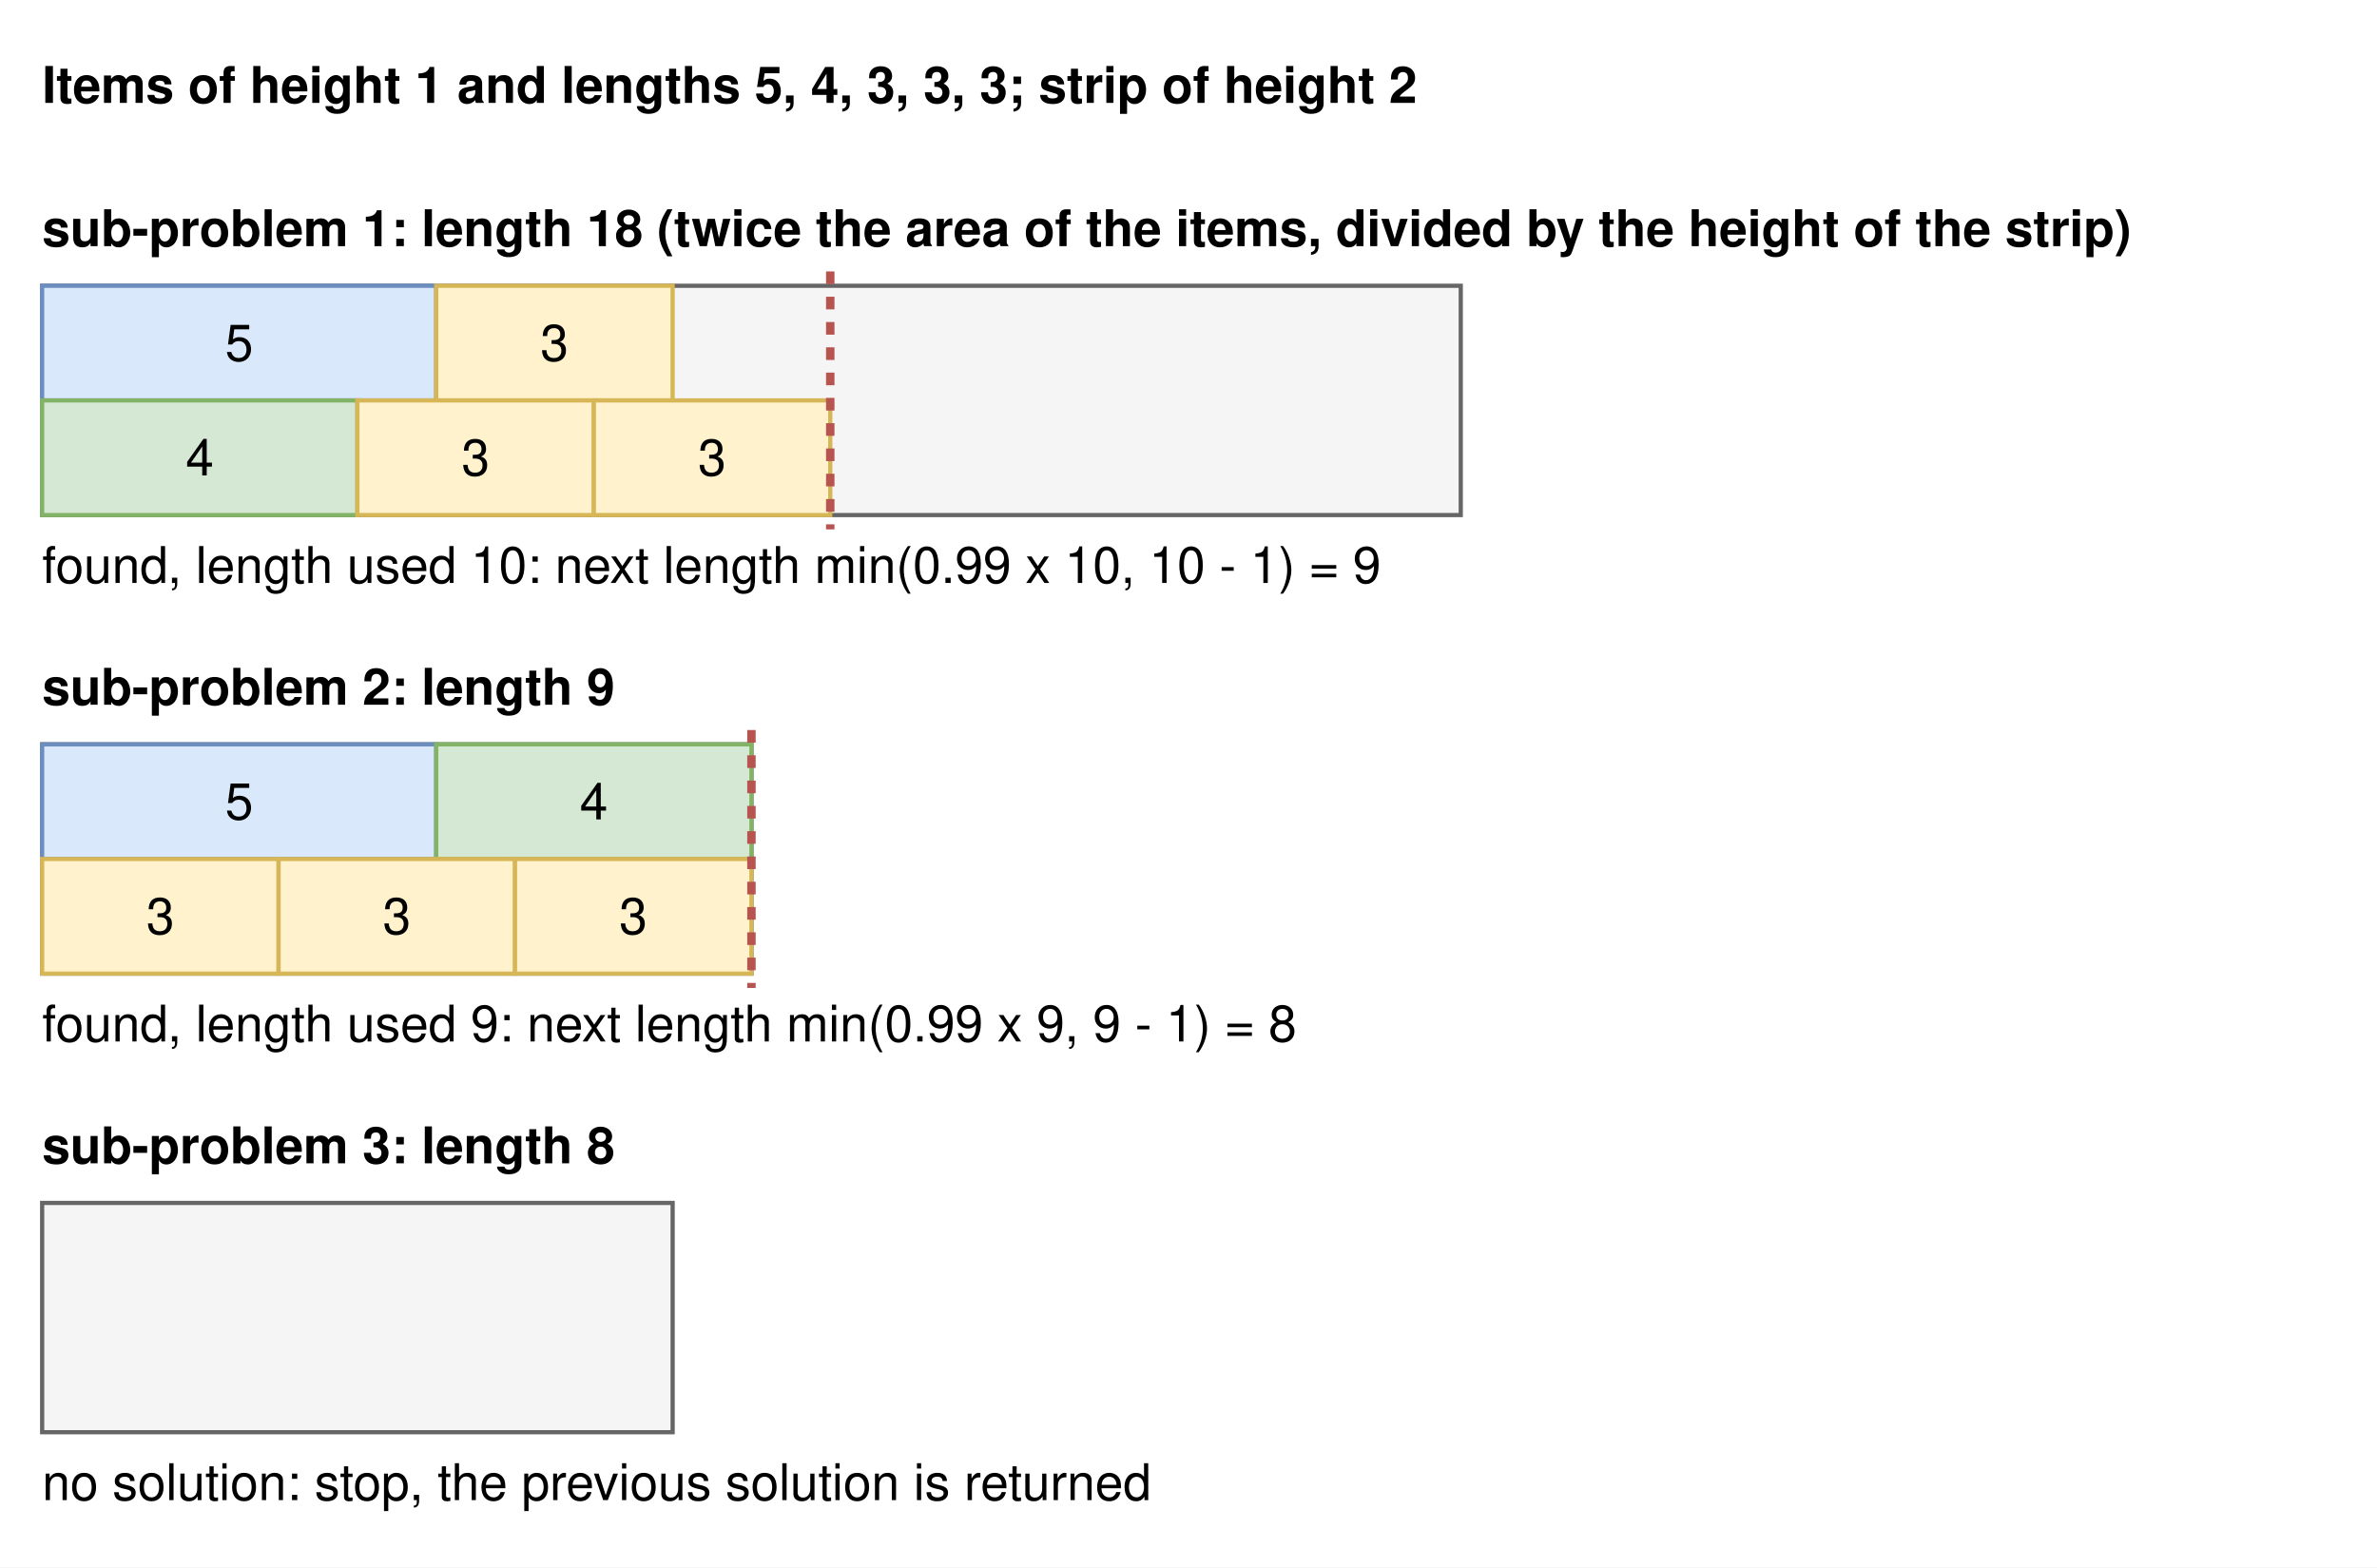
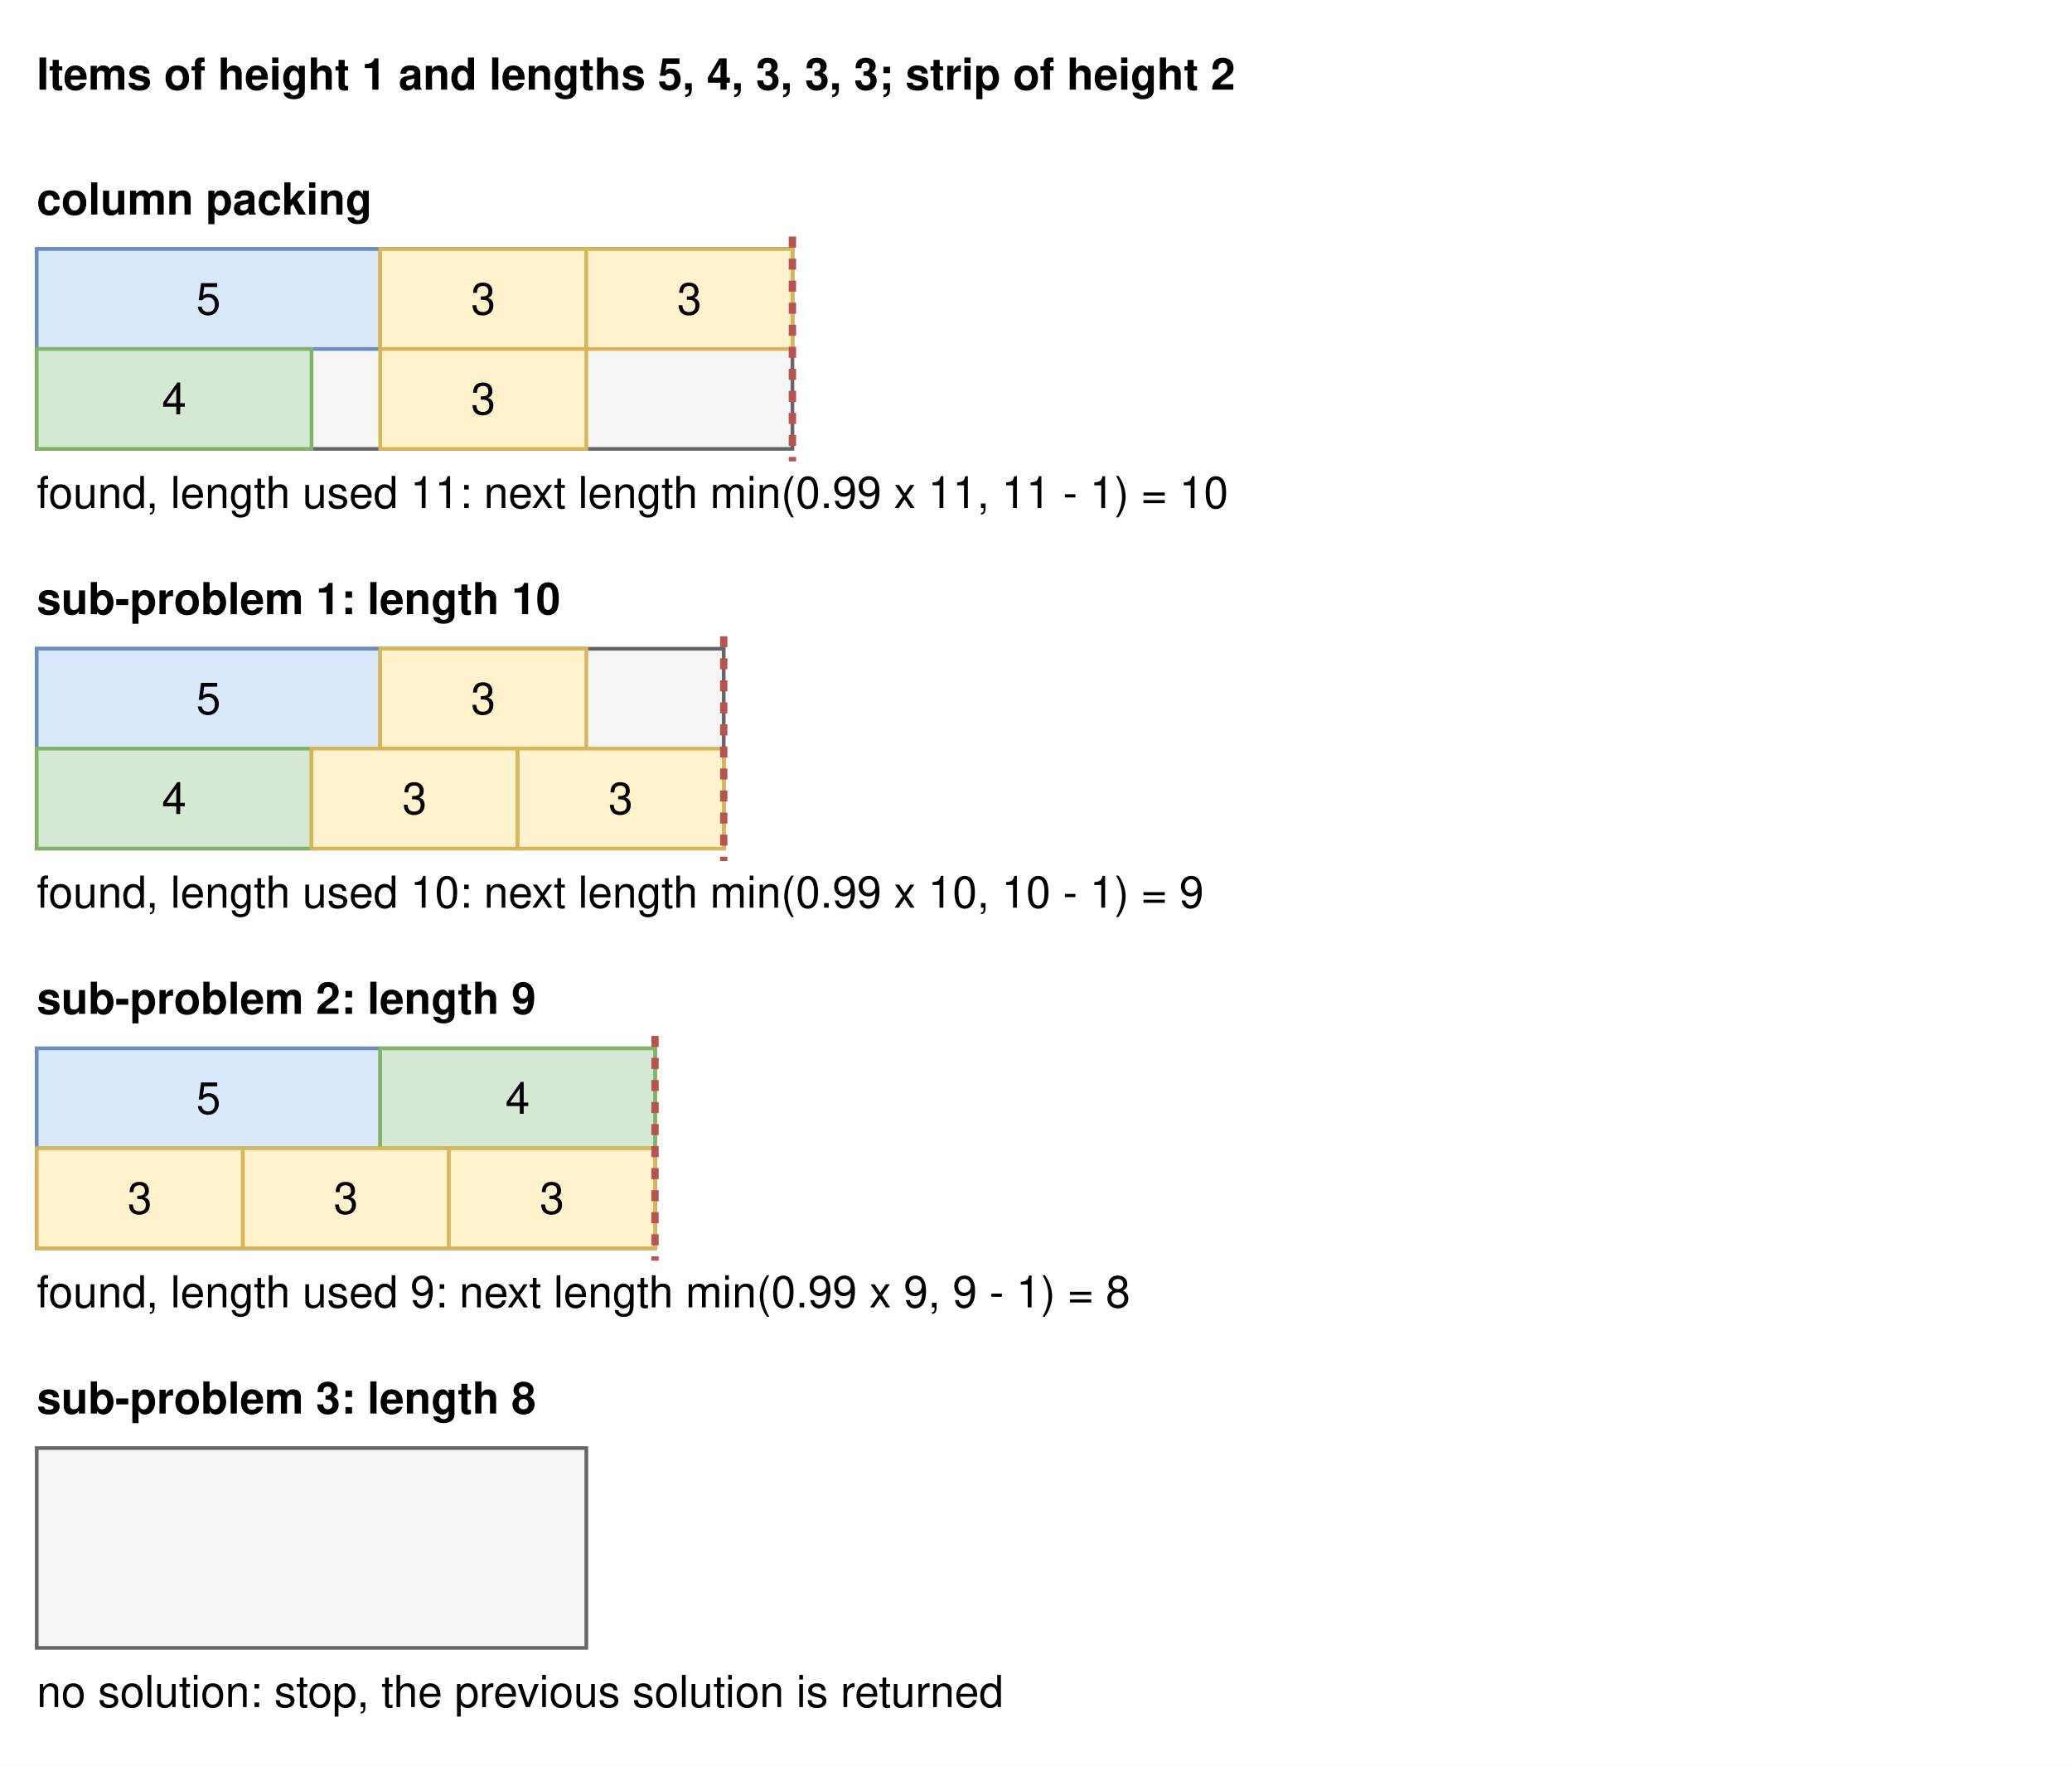
- <svg xmlns="http://www.w3.org/2000/svg" width="564" height="371.9" viewBox="-10 -37.2 564 371.9">
-   <rect x="-10" y="-37.2" width="564" height="371.9" fill="#ffffff" />
+ <svg xmlns="http://www.w3.org/2000/svg" width="564" height="480.7" viewBox="-10 -37.2 564 480.7">
+   <rect x="-10" y="-37.2" width="564" height="480.7" fill="#ffffff" />
  <text font-family="Helvetica, Arial, sans-serif" font-size="12" fill="#000000" text-anchor="start" font-weight="bold">
    <tspan x="0" y="-12.8">Items of height 1 and lengths 5, 4, 3, 3, 3; strip of height 2</tspan>
  </text>
  <text font-family="Helvetica, Arial, sans-serif" font-size="12" fill="#000000" text-anchor="start" font-weight="bold">
-     <tspan x="0" y="21.2">sub-problem 1: length 18 (twice the area of the items, divided by the height of the strip)</tspan>
+     <tspan x="0" y="21.2">column packing</tspan>
  </text>
-   <rect x="0" y="30.6" width="336.6" height="54.4" fill="#f5f5f5" stroke="#666666" stroke-width="1" />
+   <rect x="0" y="30.6" width="205.7" height="54.4" fill="#f5f5f5" stroke="#666666" stroke-width="1" />
  <rect x="0.0" y="30.6" width="93.5" height="27.2" fill="#dae8fc" stroke="#6c8ebf" stroke-width="1" />
  <text font-family="Helvetica, Arial, sans-serif" font-size="12" fill="#000000" text-anchor="middle">
    <tspan x="46.75" y="48.4">5</tspan>
+   </text>
+   <rect x="0.0" y="57.8" width="74.8" height="27.2" fill="#d5e8d4" stroke="#82b366" stroke-width="1" />
+   <text font-family="Helvetica, Arial, sans-serif" font-size="12" fill="#000000" text-anchor="middle">
+     <tspan x="37.4" y="75.6">4</tspan>
  </text>
  <rect x="93.5" y="30.6" width="56.1" height="27.2" fill="#fff2cc" stroke="#d6b656" stroke-width="1" />
  <text font-family="Helvetica, Arial, sans-serif" font-size="12" fill="#000000" text-anchor="middle">
    <tspan x="121.55" y="48.4">3</tspan>
  </text>
-   <rect x="0.0" y="57.8" width="74.8" height="27.2" fill="#d5e8d4" stroke="#82b366" stroke-width="1" />
+   <rect x="93.5" y="57.8" width="56.1" height="27.2" fill="#fff2cc" stroke="#d6b656" stroke-width="1" />
  <text font-family="Helvetica, Arial, sans-serif" font-size="12" fill="#000000" text-anchor="middle">
-     <tspan x="37.4" y="75.6">4</tspan>
+     <tspan x="121.55" y="75.6">3</tspan>
  </text>
-   <rect x="74.8" y="57.8" width="56.1" height="27.2" fill="#fff2cc" stroke="#d6b656" stroke-width="1" />
+   <rect x="149.6" y="30.6" width="56.1" height="27.2" fill="#fff2cc" stroke="#d6b656" stroke-width="1" />
  <text font-family="Helvetica, Arial, sans-serif" font-size="12" fill="#000000" text-anchor="middle">
-     <tspan x="102.85" y="75.6">3</tspan>
+     <tspan x="177.65" y="48.4">3</tspan>
  </text>
-   <rect x="130.9" y="57.8" width="56.1" height="27.2" fill="#fff2cc" stroke="#d6b656" stroke-width="1" />
-   <text font-family="Helvetica, Arial, sans-serif" font-size="12" fill="#000000" text-anchor="middle">
-     <tspan x="158.95" y="75.6">3</tspan>
-   </text>
-   <polyline points="187.0,27.2 187.0,88.4" fill="none" stroke="#b85450" stroke-width="2" stroke-dasharray="3 3" />
+   <polyline points="205.7,27.2 205.7,88.4" fill="none" stroke="#b85450" stroke-width="2" stroke-dasharray="3 3" />
  <text font-family="Helvetica, Arial, sans-serif" font-size="12" fill="#000000" text-anchor="start">
-     <tspan x="0" y="101.1">found, length used 10: next length min(0.99 x 10, 10 - 1) = 9</tspan>
+     <tspan x="0" y="101.1">found, length used 11: next length min(0.99 x 11, 11 - 1) = 10</tspan>
  </text>
  <text font-family="Helvetica, Arial, sans-serif" font-size="12" fill="#000000" text-anchor="start" font-weight="bold">
-     <tspan x="0" y="130.0">sub-problem 2: length 9</tspan>
+     <tspan x="0" y="130.0">sub-problem 1: length 10</tspan>
  </text>
-   <rect x="0" y="139.4" width="168.3" height="54.4" fill="#f5f5f5" stroke="#666666" stroke-width="1" />
+   <rect x="0" y="139.4" width="187.0" height="54.4" fill="#f5f5f5" stroke="#666666" stroke-width="1" />
  <rect x="0.0" y="139.4" width="93.5" height="27.2" fill="#dae8fc" stroke="#6c8ebf" stroke-width="1" />
  <text font-family="Helvetica, Arial, sans-serif" font-size="12" fill="#000000" text-anchor="middle">
    <tspan x="46.75" y="157.2">5</tspan>
  </text>
-   <rect x="93.5" y="139.4" width="74.8" height="27.2" fill="#d5e8d4" stroke="#82b366" stroke-width="1" />
+   <rect x="93.5" y="139.4" width="56.1" height="27.2" fill="#fff2cc" stroke="#d6b656" stroke-width="1" />
  <text font-family="Helvetica, Arial, sans-serif" font-size="12" fill="#000000" text-anchor="middle">
-     <tspan x="130.9" y="157.2">4</tspan>
+     <tspan x="121.55" y="157.2">3</tspan>
  </text>
-   <rect x="0.0" y="166.6" width="56.1" height="27.2" fill="#fff2cc" stroke="#d6b656" stroke-width="1" />
+   <rect x="0.0" y="166.6" width="74.8" height="27.2" fill="#d5e8d4" stroke="#82b366" stroke-width="1" />
  <text font-family="Helvetica, Arial, sans-serif" font-size="12" fill="#000000" text-anchor="middle">
-     <tspan x="28.05" y="184.4">3</tspan>
+     <tspan x="37.4" y="184.4">4</tspan>
  </text>
-   <rect x="56.1" y="166.6" width="56.1" height="27.2" fill="#fff2cc" stroke="#d6b656" stroke-width="1" />
+   <rect x="74.8" y="166.6" width="56.1" height="27.2" fill="#fff2cc" stroke="#d6b656" stroke-width="1" />
  <text font-family="Helvetica, Arial, sans-serif" font-size="12" fill="#000000" text-anchor="middle">
-     <tspan x="84.15" y="184.4">3</tspan>
+     <tspan x="102.85" y="184.4">3</tspan>
  </text>
-   <rect x="112.2" y="166.6" width="56.1" height="27.2" fill="#fff2cc" stroke="#d6b656" stroke-width="1" />
+   <rect x="130.9" y="166.6" width="56.1" height="27.2" fill="#fff2cc" stroke="#d6b656" stroke-width="1" />
  <text font-family="Helvetica, Arial, sans-serif" font-size="12" fill="#000000" text-anchor="middle">
-     <tspan x="140.25" y="184.4">3</tspan>
+     <tspan x="158.95" y="184.4">3</tspan>
  </text>
-   <polyline points="168.3,136.0 168.3,197.2" fill="none" stroke="#b85450" stroke-width="2" stroke-dasharray="3 3" />
+   <polyline points="187.0,136.0 187.0,197.2" fill="none" stroke="#b85450" stroke-width="2" stroke-dasharray="3 3" />
  <text font-family="Helvetica, Arial, sans-serif" font-size="12" fill="#000000" text-anchor="start">
-     <tspan x="0" y="209.9">found, length used 9: next length min(0.99 x 9, 9 - 1) = 8</tspan>
+     <tspan x="0" y="209.9">found, length used 10: next length min(0.99 x 10, 10 - 1) = 9</tspan>
  </text>
  <text font-family="Helvetica, Arial, sans-serif" font-size="12" fill="#000000" text-anchor="start" font-weight="bold">
-     <tspan x="0" y="238.8">sub-problem 3: length 8</tspan>
+     <tspan x="0" y="238.8">sub-problem 2: length 9</tspan>
  </text>
-   <rect x="0" y="248.2" width="149.6" height="54.4" fill="#f5f5f5" stroke="#666666" stroke-width="1" />
+   <rect x="0" y="248.2" width="168.3" height="54.4" fill="#f5f5f5" stroke="#666666" stroke-width="1" />
+   <rect x="0.0" y="248.2" width="93.5" height="27.2" fill="#dae8fc" stroke="#6c8ebf" stroke-width="1" />
+   <text font-family="Helvetica, Arial, sans-serif" font-size="12" fill="#000000" text-anchor="middle">
+     <tspan x="46.75" y="266.0">5</tspan>
+   </text>
+   <rect x="93.5" y="248.2" width="74.8" height="27.2" fill="#d5e8d4" stroke="#82b366" stroke-width="1" />
+   <text font-family="Helvetica, Arial, sans-serif" font-size="12" fill="#000000" text-anchor="middle">
+     <tspan x="130.9" y="266.0">4</tspan>
+   </text>
+   <rect x="0.0" y="275.4" width="56.1" height="27.2" fill="#fff2cc" stroke="#d6b656" stroke-width="1" />
+   <text font-family="Helvetica, Arial, sans-serif" font-size="12" fill="#000000" text-anchor="middle">
+     <tspan x="28.05" y="293.2">3</tspan>
+   </text>
+   <rect x="56.1" y="275.4" width="56.1" height="27.2" fill="#fff2cc" stroke="#d6b656" stroke-width="1" />
+   <text font-family="Helvetica, Arial, sans-serif" font-size="12" fill="#000000" text-anchor="middle">
+     <tspan x="84.15" y="293.2">3</tspan>
+   </text>
+   <rect x="112.2" y="275.4" width="56.1" height="27.2" fill="#fff2cc" stroke="#d6b656" stroke-width="1" />
+   <text font-family="Helvetica, Arial, sans-serif" font-size="12" fill="#000000" text-anchor="middle">
+     <tspan x="140.25" y="293.2">3</tspan>
+   </text>
+   <polyline points="168.3,244.8 168.3,306.0" fill="none" stroke="#b85450" stroke-width="2" stroke-dasharray="3 3" />
  <text font-family="Helvetica, Arial, sans-serif" font-size="12" fill="#000000" text-anchor="start">
-     <tspan x="0" y="318.7">no solution: stop, the previous solution is returned</tspan>
+     <tspan x="0" y="318.7">found, length used 9: next length min(0.99 x 9, 9 - 1) = 8</tspan>
+   </text>
+   <text font-family="Helvetica, Arial, sans-serif" font-size="12" fill="#000000" text-anchor="start" font-weight="bold">
+     <tspan x="0" y="347.6">sub-problem 3: length 8</tspan>
+   </text>
+   <rect x="0" y="357.0" width="149.6" height="54.4" fill="#f5f5f5" stroke="#666666" stroke-width="1" />
+   <text font-family="Helvetica, Arial, sans-serif" font-size="12" fill="#000000" text-anchor="start">
+     <tspan x="0" y="427.5">no solution: stop, the previous solution is returned</tspan>
  </text>
</svg>
